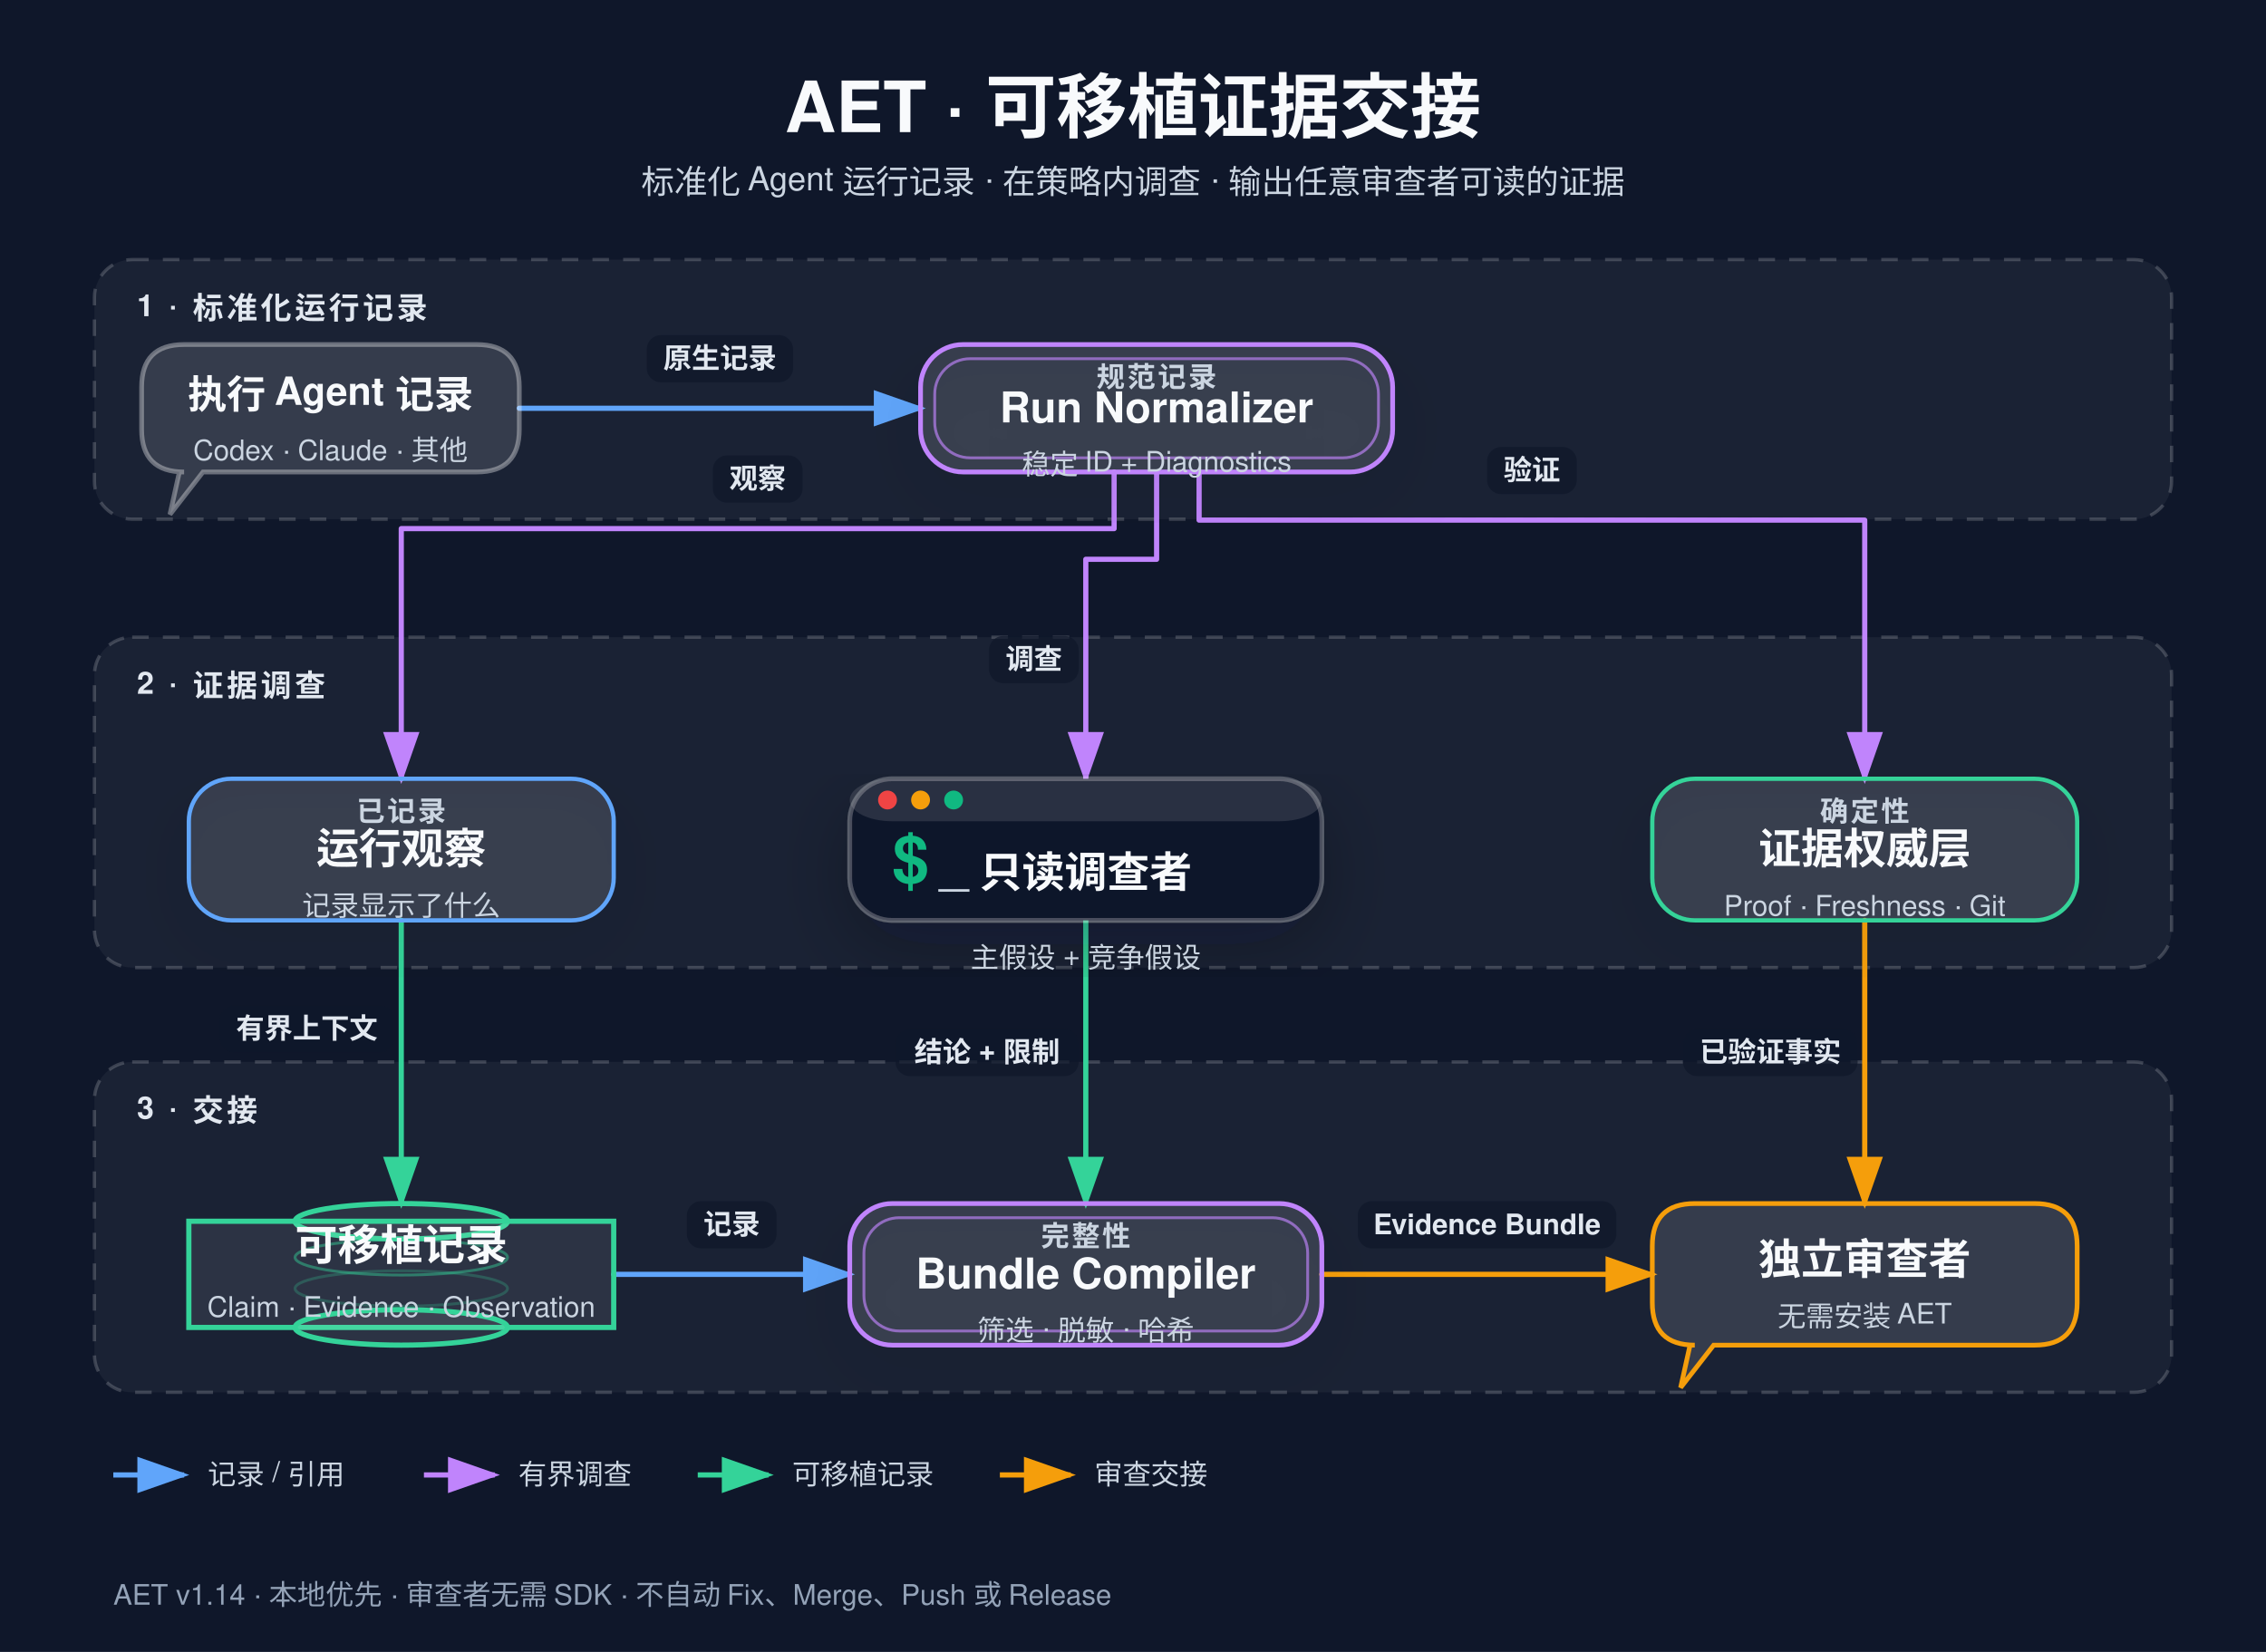
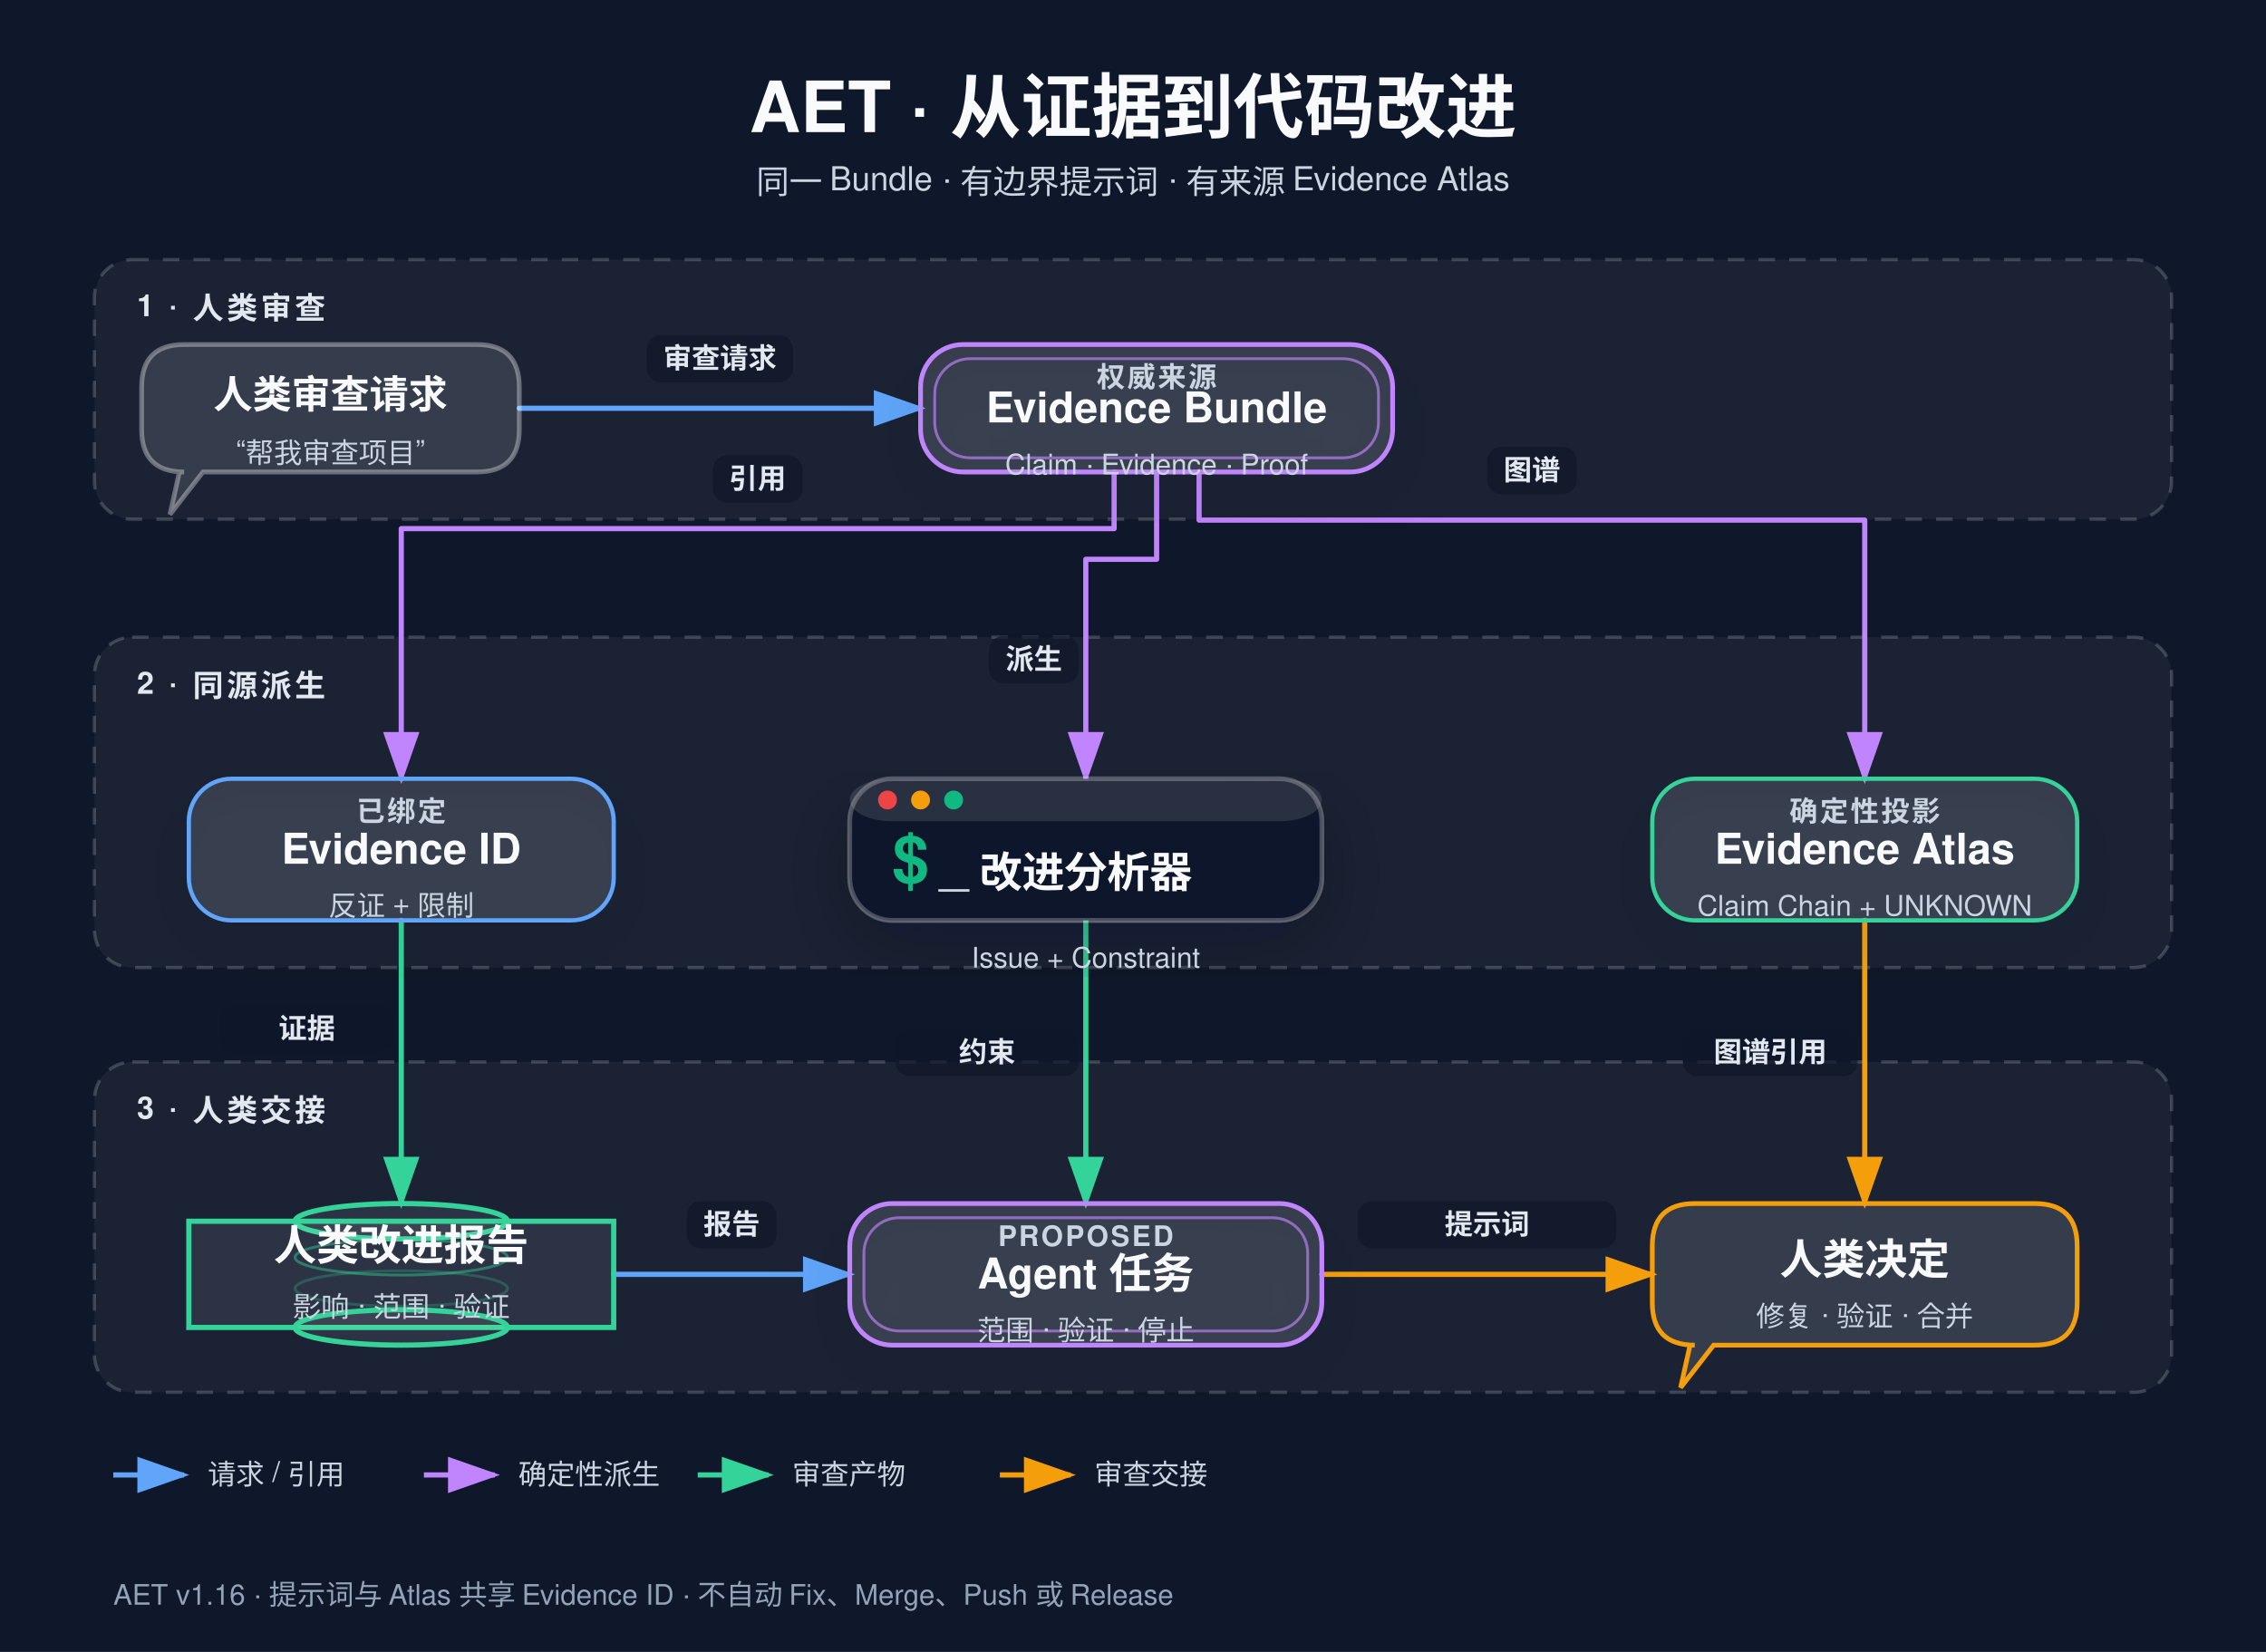
<svg xmlns="http://www.w3.org/2000/svg" viewBox="0 0 960 700" width="960" height="700" data-generator="fireworks-tech-graph" data-schema-version="1" data-text-metrics="heuristic-v1" data-style-id="5" data-visual-theme="Glassmorphism" data-diagram-type="agent" data-motion-scene="agent-orchestration" data-semantic-profile="generic" data-semantic-valid="true" data-quality-profile="showcase" data-max-bends-per-edge="2" data-max-total-bends="8" data-max-route-stretch="1.35" data-max-bridged-crossings="0" data-min-node-gap="40.0" data-min-container-gutter="20.0" data-min-label-clearance="4.0" data-min-segment-length="16.0">
  <defs>
    <marker id="arrowA" markerWidth="10" markerHeight="7" refX="9" refY="3.5" orient="auto">
      <polygon points="0 0, 10 3.5, 0 7" fill="#c084fc" />
    </marker>
    <marker id="arrowB" markerWidth="10" markerHeight="7" refX="9" refY="3.5" orient="auto">
      <polygon points="0 0, 10 3.5, 0 7" fill="#34d399" />
    </marker>
    <marker id="arrowC" markerWidth="10" markerHeight="7" refX="9" refY="3.5" orient="auto">
      <polygon points="0 0, 10 3.5, 0 7" fill="#60a5fa" />
    </marker>
    <marker id="arrowE" markerWidth="10" markerHeight="7" refX="9" refY="3.5" orient="auto">
      <polygon points="0 0, 10 3.5, 0 7" fill="#fb923c" />
    </marker>
    <marker id="arrowF" markerWidth="10" markerHeight="7" refX="9" refY="3.5" orient="auto">
      <polygon points="0 0, 10 3.5, 0 7" fill="#f472b6" />
    </marker>
    <marker id="arrowG" markerWidth="10" markerHeight="7" refX="9" refY="3.5" orient="auto">
      <polygon points="0 0, 10 3.5, 0 7" fill="#f59e0b" />
    </marker>
    <marker id="arrowH" markerWidth="10" markerHeight="7" refX="9" refY="3.5" orient="auto">
      <polygon points="0 0, 10 3.5, 0 7" fill="#cbd5e1" />
    </marker>
    <filter id="shadowSoft" x="-20%" y="-20%" width="140%" height="160%">
      <feDropShadow dx="0" dy="3" stdDeviation="6" flood-color="#0f172a" flood-opacity="0.12" />
    </filter>
    <filter id="shadowGlass" x="-20%" y="-20%" width="140%" height="160%">
      <feDropShadow dx="0" dy="10" stdDeviation="16" flood-color="#020617" flood-opacity="0.28" />
    </filter>
    <style>
    text { font-family: 'Helvetica Neue', Helvetica, Arial, 'PingFang SC', 'Microsoft YaHei', 'Microsoft JhengHei', 'SimHei', sans-serif; }
    .title { font-size: 30px; font-weight: 700; fill: #f8fafc; }
    .subtitle { font-size: 14px; font-weight: 500; fill: #cbd5e1; }
    .section { font-size: 13px; font-weight: 700; fill: #e2e8f0; letter-spacing: 1.4px; }
    .section-sub { font-size: 12px; font-weight: 500; fill: #94a3b8; }
    .node-title { font-weight: 700; fill: #f8fafc; }
    .node-sub { font-size: 12px; font-weight: 500; fill: #cbd5e1; }
    .node-type { font-size: 12px; font-weight: 700; fill: #cbd5e1; letter-spacing: 0.08em; }
    .arrow-label { font-size: 12px; font-weight: 600; fill: #e2e8f0; }
    .legend { font-size: 12px; font-weight: 500; fill: #cbd5e1; }
    .footnote { font-size: 12px; font-weight: 500; fill: #94a3b8; }
    .metric-label { font-size: 8.5px; font-weight: 700; fill: #94a3b8; text-transform: uppercase; }
    .metric-value { font-size: 9.5px; font-weight: 700; fill: #f8fafc; }
    </style>
  </defs>
  <rect data-graph-role="background" width="960.0" height="700.0" fill="#0f172a" />
-   <text x="480.0" y="56" text-anchor="middle" class="title">AET · 可移植证据交接</text>
-   <text x="480.0" y="82" text-anchor="middle" class="subtitle">标准化 Agent 运行记录 · 在策略内调查 · 输出任意审查者可读的证据</text>
+   <text x="480.0" y="56" text-anchor="middle" class="title">AET · 从证据到代码改进</text>
+   <text x="480.0" y="82" text-anchor="middle" class="subtitle">同一 Bundle · 有边界提示词 · 有来源 Evidence Atlas</text>
  <g id="question" data-graph-role="container" data-container-id="question" data-semantic-role="boundary" data-graph-bounds="40,110,920,220">
    <rect data-graph-role="container" x="40.0" y="110.0" width="880.0" height="110.0" rx="16.0" fill="rgba(255,255,255,0.05)" stroke="rgba(255,255,255,0.18)" stroke-width="1.4" stroke-dasharray="7 6" />
-     <text x="58.0" y="134.0" class="section">1 · 标准化运行记录</text>
+     <text x="58.0" y="134.0" class="section">1 · 人类审查</text>
    <rect id="question-header" data-graph-role="reserved" data-reserved-kind="container-header" x="48" y="116" width="145.44" height="30" fill="none" stroke="none" />
  </g>
  <g id="investigate" data-graph-role="container" data-container-id="investigate" data-semantic-role="boundary" data-graph-bounds="40,270,920,410">
    <rect data-graph-role="container" x="40.0" y="270.0" width="880.0" height="140.0" rx="16.0" fill="rgba(255,255,255,0.05)" stroke="rgba(255,255,255,0.18)" stroke-width="1.4" stroke-dasharray="7 6" />
-     <text x="58.0" y="294.0" class="section">2 · 证据调查</text>
+     <text x="58.0" y="294.0" class="section">2 · 同源派生</text>
    <rect id="investigate-header" data-graph-role="reserved" data-reserved-kind="container-header" x="48" y="276" width="106.44" height="30" fill="none" stroke="none" />
  </g>
  <g id="decide" data-graph-role="container" data-container-id="decide" data-semantic-role="boundary" data-graph-bounds="40,450,920,590">
    <rect data-graph-role="container" x="40.0" y="450.0" width="880.0" height="140.0" rx="16.0" fill="rgba(255,255,255,0.05)" stroke="rgba(255,255,255,0.18)" stroke-width="1.4" stroke-dasharray="7 6" />
-     <text x="58.0" y="474.0" class="section">3 · 交接</text>
+     <text x="58.0" y="474.0" class="section">3 · 人类交接</text>
    <rect id="decide-header" data-graph-role="reserved" data-reserved-kind="container-header" x="48" y="456" width="80.44" height="30" fill="none" stroke="none" />
  </g>
  <path id="brief" data-graph-role="edge" data-edge-id="brief" data-source="request" data-target="coordinator" data-edge-kind="flow" data-topic-id="" data-flow="read" data-motion-role="ingress" data-motion-stage="1" data-motion-order="0" data-protocol="" data-via="" data-critical-path-id="" data-critical-hop="" data-critical-hops="" data-critical="false" data-bends="0" data-route-stretch="1.0" data-bridges="" d="M 220,173 L 390,173" fill="none" stroke="#60a5fa" stroke-width="2.2" stroke-linecap="round" stroke-linejoin="round" marker-end="url(#arrowC)" />
  <path id="a-delegate-research" data-graph-role="edge" data-edge-id="a-delegate-research" data-source="coordinator" data-target="research" data-edge-kind="flow" data-topic-id="" data-flow="control" data-motion-role="delegate" data-motion-stage="2" data-motion-order="0" data-protocol="" data-via="" data-critical-path-id="" data-critical-hop="" data-critical-hops="" data-critical="false" data-bends="2" data-route-stretch="1.0" data-bridges="" d="M 472,200 L 472,224 L 170,224 L 170,330" fill="none" stroke="#c084fc" stroke-width="2.2" stroke-linecap="round" stroke-linejoin="round" marker-end="url(#arrowA)" />
  <path id="b-delegate-coding" data-graph-role="edge" data-edge-id="b-delegate-coding" data-source="coordinator" data-target="coding" data-edge-kind="flow" data-topic-id="" data-flow="control" data-motion-role="delegate" data-motion-stage="2" data-motion-order="1" data-protocol="" data-via="" data-critical-path-id="" data-critical-hop="" data-critical-hops="" data-critical="false" data-bends="2" data-route-stretch="1.0" data-bridges="" d="M 490,200 L 490,237 L 460,237 L 460,330" fill="none" stroke="#c084fc" stroke-width="2.2" stroke-linecap="round" stroke-linejoin="round" marker-end="url(#arrowA)" />
  <path id="c-delegate-review" data-graph-role="edge" data-edge-id="c-delegate-review" data-source="coordinator" data-target="review" data-edge-kind="flow" data-topic-id="" data-flow="control" data-motion-role="delegate" data-motion-stage="2" data-motion-order="2" data-protocol="" data-via="" data-critical-path-id="" data-critical-hop="" data-critical-hops="" data-critical="false" data-bends="2" data-route-stretch="1.0" data-bridges="" d="M 508,200 L 508,220.4 L 790,220.4 L 790,330" fill="none" stroke="#c084fc" stroke-width="2.2" stroke-linecap="round" stroke-linejoin="round" marker-end="url(#arrowA)" />
  <path id="research-write" data-graph-role="edge" data-edge-id="research-write" data-source="research" data-target="memory" data-edge-kind="flow" data-topic-id="" data-flow="write" data-motion-role="evidence" data-motion-stage="3" data-motion-order="0" data-protocol="" data-via="" data-critical-path-id="" data-critical-hop="" data-critical-hops="" data-critical="false" data-bends="0" data-route-stretch="1.0" data-bridges="" d="M 170,390 L 170,510" fill="none" stroke="#34d399" stroke-width="2.2" stroke-linecap="round" stroke-linejoin="round" marker-end="url(#arrowB)" />
  <path id="memory-merge" data-graph-role="edge" data-edge-id="memory-merge" data-source="memory" data-target="synthesis" data-edge-kind="flow" data-topic-id="" data-flow="read" data-motion-role="context" data-motion-stage="4" data-motion-order="0" data-protocol="" data-via="" data-critical-path-id="" data-critical-hop="" data-critical-hops="" data-critical="false" data-bends="0" data-route-stretch="1.0" data-bridges="" d="M 260,540 L 360,540" fill="none" stroke="#60a5fa" stroke-width="2.2" stroke-linecap="round" stroke-linejoin="round" marker-end="url(#arrowC)" />
  <path id="coding-merge" data-graph-role="edge" data-edge-id="coding-merge" data-source="coding" data-target="synthesis" data-edge-kind="flow" data-topic-id="" data-flow="write" data-motion-role="artifact" data-motion-stage="3" data-motion-order="1" data-protocol="" data-via="" data-critical-path-id="" data-critical-hop="" data-critical-hops="" data-critical="false" data-bends="0" data-route-stretch="1.0" data-bridges="" d="M 460,390 L 460,510" fill="none" stroke="#34d399" stroke-width="2.2" stroke-linecap="round" stroke-linejoin="round" marker-end="url(#arrowB)" />
  <path id="review-output" data-graph-role="edge" data-edge-id="review-output" data-source="review" data-target="response" data-edge-kind="flow" data-topic-id="" data-flow="feedback" data-motion-role="approval" data-motion-stage="5" data-motion-order="1" data-protocol="" data-via="" data-critical-path-id="" data-critical-hop="" data-critical-hops="" data-critical="false" data-bends="0" data-route-stretch="1.0" data-bridges="" d="M 790,390 L 790,510" fill="none" stroke="#f59e0b" stroke-width="2.2" stroke-linecap="round" stroke-linejoin="round" marker-end="url(#arrowG)" />
  <path id="deliver" data-graph-role="edge" data-edge-id="deliver" data-source="synthesis" data-target="response" data-edge-kind="flow" data-topic-id="" data-flow="feedback" data-motion-role="deliver" data-motion-stage="5" data-motion-order="0" data-protocol="" data-via="" data-critical-path-id="" data-critical-hop="" data-critical-hops="" data-critical="false" data-bends="0" data-route-stretch="1.0" data-bridges="" d="M 560,540 L 700,540" fill="none" stroke="#f59e0b" stroke-width="2.2" stroke-linecap="round" stroke-linejoin="round" marker-end="url(#arrowG)" />
  <g id="node-request" data-graph-role="node" data-node-id="request" data-semantic-role="speech" data-motion-role="" data-motion-stage="" data-motion-order="" data-parent="" data-deployment-id="" data-topic-id="" data-span-id="" data-station-order="" data-status="" data-start-ms="" data-duration-ms="" data-parent-span="" data-graph-bounds="60,146,220,200">
    <path d="M 78.0 146.0 L 202.0 146.0 Q 220.0 146.0 220.0 164.0 L 220.0 182.0 Q 220.0 200.0 202.0 200.0 L 86.0 200.0 L 72.0 218.0 L 76.0 200.0 L 78.0 200.0 Q 60.0 200.0 60.0 182.0 L 60.0 164.0 Q 60.0 146.0 78.0 146.0 Z" fill="rgba(255,255,255,0.12)" stroke="rgba(255,255,255,0.35)" stroke-width="2.0" />
-     <text x="140.0" y="173.0" text-anchor="middle" class="node-title" font-size="16.52">执行 Agent 记录</text>
-     <text x="140.0" y="195.0" text-anchor="middle" class="node-sub">Codex · Claude · 其他</text>
+     <text x="140.0" y="173.0" text-anchor="middle" class="node-title" font-size="16.52">人类审查请求</text>
+     <text x="140.0" y="195.0" text-anchor="middle" class="node-sub">“帮我审查项目”</text>
  </g>
  <g id="node-coordinator" data-graph-role="node" data-node-id="coordinator" data-semantic-role="double_rect" data-motion-role="" data-motion-stage="" data-motion-order="" data-parent="" data-deployment-id="" data-topic-id="" data-span-id="" data-station-order="" data-status="" data-start-ms="" data-duration-ms="" data-parent-span="" data-graph-bounds="390,146,590,200">
    <rect x="390.0" y="146.0" width="200.0" height="54.0" rx="18.0" fill="rgba(255,255,255,0.12)" stroke="#c084fc" stroke-width="2.0" filter="url(#shadowGlass)" />
    <rect x="396.0" y="152.0" width="188.0" height="42.0" rx="15.0" fill="none" stroke="#c084fc" stroke-width="1.2" opacity="0.65" />
-     <text x="490.0" y="164.0" text-anchor="middle" class="node-type">规范记录</text>
-     <text x="490.0" y="179.0" text-anchor="middle" class="node-title" font-size="18.0">Run Normalizer</text>
-     <text x="490.0" y="201.0" text-anchor="middle" class="node-sub">稳定 ID + Diagnostics</text>
+     <text x="490.0" y="164.0" text-anchor="middle" class="node-type">权威来源</text>
+     <text x="490.0" y="179.0" text-anchor="middle" class="node-title" font-size="18.0">Evidence Bundle</text>
+     <text x="490.0" y="201.0" text-anchor="middle" class="node-sub">Claim · Evidence · Proof</text>
  </g>
  <g id="node-research" data-graph-role="node" data-node-id="research" data-semantic-role="rect" data-motion-role="" data-motion-stage="" data-motion-order="" data-parent="" data-deployment-id="" data-topic-id="" data-span-id="" data-station-order="" data-status="" data-start-ms="" data-duration-ms="" data-parent-span="" data-graph-bounds="80,330,260,390">
    <rect x="80.0" y="330.0" width="180.0" height="60.0" rx="18.0" fill="rgba(255,255,255,0.12)" stroke="#60a5fa" stroke-width="1.8" filter="url(#shadowGlass)" />
-     <text x="170.0" y="348.0" text-anchor="middle" class="node-type">已记录</text>
-     <text x="170.0" y="366.0" text-anchor="middle" class="node-title" font-size="18.0">运行观察</text>
-     <text x="170.0" y="388.0" text-anchor="middle" class="node-sub">记录显示了什么</text>
+     <text x="170.0" y="348.0" text-anchor="middle" class="node-type">已绑定</text>
+     <text x="170.0" y="366.0" text-anchor="middle" class="node-title" font-size="18.0">Evidence ID</text>
+     <text x="170.0" y="388.0" text-anchor="middle" class="node-sub">反证 + 限制</text>
  </g>
  <g id="node-coding" data-graph-role="node" data-node-id="coding" data-semantic-role="terminal" data-motion-role="" data-motion-stage="" data-motion-order="" data-parent="" data-deployment-id="" data-topic-id="" data-span-id="" data-station-order="" data-status="" data-start-ms="" data-duration-ms="" data-parent-span="" data-graph-bounds="360,330,560,390">
    <rect x="360.0" y="330.0" width="200.0" height="60.0" rx="18.0" fill="#0f172a" stroke="rgba(255,255,255,0.24)" stroke-width="2.0" filter="url(#shadowGlass)" />
    <rect x="360.0" y="330.0" width="200.0" height="18" rx="18.0" fill="rgba(255,255,255,0.12)" opacity="0.95" />
    <circle cx="376.0" cy="339.0" r="4" fill="#ef4444" />
    <circle cx="390.0" cy="339.0" r="4" fill="#f59e0b" />
    <circle cx="404.0" cy="339.0" r="4" fill="#10b981" />
    <text x="378.0" y="374.0" font-size="28" font-weight="700" fill="#10b981">$</text>
    <text x="398.0" y="374.0" font-size="22" font-weight="500" fill="#cbd5e1">_</text>
-     <text x="460.0" y="376.0" text-anchor="middle" class="node-title" font-size="18.0">只读调查者</text>
-     <text x="460.0" y="410.0" text-anchor="middle" class="node-sub">主假设 + 竞争假设</text>
+     <text x="460.0" y="376.0" text-anchor="middle" class="node-title" font-size="18.0">改进分析器</text>
+     <text x="460.0" y="410.0" text-anchor="middle" class="node-sub">Issue + Constraint</text>
  </g>
  <g id="node-review" data-graph-role="node" data-node-id="review" data-semantic-role="rect" data-motion-role="" data-motion-stage="" data-motion-order="" data-parent="" data-deployment-id="" data-topic-id="" data-span-id="" data-station-order="" data-status="" data-start-ms="" data-duration-ms="" data-parent-span="" data-graph-bounds="700,330,880,390">
    <rect x="700.0" y="330.0" width="180.0" height="60.0" rx="18.0" fill="rgba(255,255,255,0.12)" stroke="#34d399" stroke-width="1.8" filter="url(#shadowGlass)" />
-     <text x="790.0" y="348.0" text-anchor="middle" class="node-type">确定性</text>
-     <text x="790.0" y="366.0" text-anchor="middle" class="node-title" font-size="18.0">证据权威层</text>
-     <text x="790.0" y="388.0" text-anchor="middle" class="node-sub">Proof · Freshness · Git</text>
+     <text x="790.0" y="348.0" text-anchor="middle" class="node-type">确定性投影</text>
+     <text x="790.0" y="366.0" text-anchor="middle" class="node-title" font-size="18.0">Evidence Atlas</text>
+     <text x="790.0" y="388.0" text-anchor="middle" class="node-sub">Claim Chain + UNKNOWN</text>
  </g>
  <g id="node-memory" data-graph-role="node" data-node-id="memory" data-semantic-role="cylinder" data-motion-role="" data-motion-stage="" data-motion-order="" data-parent="" data-deployment-id="" data-topic-id="" data-span-id="" data-station-order="" data-status="" data-start-ms="" data-duration-ms="" data-parent-span="" data-graph-bounds="80,510,260,570">
    <ellipse cx="170.0" cy="517.5" rx="45.0" ry="7.5" fill="rgba(255,255,255,0.08)" stroke="#34d399" stroke-width="2.2" />
    <rect x="80.0" y="517.5" width="180.0" height="45.0" fill="rgba(255,255,255,0.08)" stroke="#34d399" stroke-width="2.2" />
    <ellipse cx="170.0" cy="562.5" rx="45.0" ry="7.5" fill="rgba(255,255,255,0.08)" stroke="#34d399" stroke-width="2.2" />
    <ellipse cx="170.0" cy="532.8" rx="45.0" ry="7.5" fill="none" stroke="#34d399" stroke-opacity="0.45" stroke-width="1.2" />
    <ellipse cx="170.0" cy="546.0" rx="45.0" ry="7.5" fill="none" stroke="#34d399" stroke-opacity="0.25" stroke-width="1.2" />
-     <text x="170.0" y="534.0" text-anchor="middle" class="node-title" font-size="18.0">可移植记录</text>
-     <text x="170.0" y="558.0" text-anchor="middle" class="node-sub">Claim · Evidence · Observation</text>
+     <text x="170.0" y="534.0" text-anchor="middle" class="node-title" font-size="18.0">人类改进报告</text>
+     <text x="170.0" y="558.0" text-anchor="middle" class="node-sub">影响 · 范围 · 验证</text>
  </g>
  <g id="node-synthesis" data-graph-role="node" data-node-id="synthesis" data-semantic-role="double_rect" data-motion-role="" data-motion-stage="" data-motion-order="" data-parent="" data-deployment-id="" data-topic-id="" data-span-id="" data-station-order="" data-status="" data-start-ms="" data-duration-ms="" data-parent-span="" data-graph-bounds="360,510,560,570">
    <rect x="360.0" y="510.0" width="200.0" height="60.0" rx="18.0" fill="rgba(255,255,255,0.12)" stroke="#c084fc" stroke-width="2.0" filter="url(#shadowGlass)" />
    <rect x="366.0" y="516.0" width="188.0" height="48.0" rx="15.0" fill="none" stroke="#c084fc" stroke-width="1.2" opacity="0.65" />
-     <text x="460.0" y="528.0" text-anchor="middle" class="node-type">完整性</text>
-     <text x="460.0" y="546.0" text-anchor="middle" class="node-title" font-size="18.0">Bundle Compiler</text>
-     <text x="460.0" y="568.0" text-anchor="middle" class="node-sub">筛选 · 脱敏 · 哈希</text>
+     <text x="460.0" y="528.0" text-anchor="middle" class="node-type">PROPOSED</text>
+     <text x="460.0" y="546.0" text-anchor="middle" class="node-title" font-size="18.0">Agent 任务</text>
+     <text x="460.0" y="568.0" text-anchor="middle" class="node-sub">范围 · 验证 · 停止</text>
  </g>
  <g id="node-response" data-graph-role="node" data-node-id="response" data-semantic-role="speech" data-motion-role="" data-motion-stage="" data-motion-order="" data-parent="" data-deployment-id="" data-topic-id="" data-span-id="" data-station-order="" data-status="" data-start-ms="" data-duration-ms="" data-parent-span="" data-graph-bounds="700,510,880,570">
    <path d="M 718.0 510.0 L 862.0 510.0 Q 880.0 510.0 880.0 528.0 L 880.0 552.0 Q 880.0 570.0 862.0 570.0 L 726.0 570.0 L 712.0 588.0 L 716.0 570.0 L 718.0 570.0 Q 700.0 570.0 700.0 552.0 L 700.0 528.0 Q 700.0 510.0 718.0 510.0 Z" fill="rgba(255,255,255,0.12)" stroke="#f59e0b" stroke-width="2.0" />
-     <text x="790.0" y="540.0" text-anchor="middle" class="node-title" font-size="18.0">独立审查者</text>
-     <text x="790.0" y="562.0" text-anchor="middle" class="node-sub">无需安装 AET</text>
+     <text x="790.0" y="540.0" text-anchor="middle" class="node-title" font-size="18.0">人类决定</text>
+     <text x="790.0" y="562.0" text-anchor="middle" class="node-sub">修复 · 验证 · 合并</text>
  </g>
  <g id="brief-label" data-graph-role="label" data-owner="brief" data-graph-bounds="274,142,336,162">
    <rect x="274.0" y="142.0" width="62.0" height="20" rx="6" fill="rgba(15,23,42,0.7)" opacity="1" />
-     <text x="305.0" y="156.0" text-anchor="middle" class="arrow-label">原生记录</text>
+     <text x="305.0" y="156.0" text-anchor="middle" class="arrow-label">审查请求</text>
  </g>
  <g id="a-delegate-research-label" data-graph-role="label" data-owner="a-delegate-research" data-graph-bounds="302,193,340,213">
    <rect x="302.0" y="193.0" width="38.0" height="20" rx="6" fill="rgba(15,23,42,0.7)" opacity="1" />
-     <text x="321.0" y="207.0" text-anchor="middle" class="arrow-label">观察</text>
+     <text x="321.0" y="207.0" text-anchor="middle" class="arrow-label">引用</text>
  </g>
  <g id="b-delegate-coding-label" data-graph-role="label" data-owner="b-delegate-coding" data-graph-bounds="419,269.5,457,289.5">
    <rect x="419.0" y="269.5" width="38.0" height="20" rx="6" fill="rgba(15,23,42,0.7)" opacity="1" />
-     <text x="438.0" y="283.5" text-anchor="middle" class="arrow-label">调查</text>
+     <text x="438.0" y="283.5" text-anchor="middle" class="arrow-label">派生</text>
  </g>
  <g id="c-delegate-review-label" data-graph-role="label" data-owner="c-delegate-review" data-graph-bounds="630,189.4,668,209.4">
    <rect x="630.0" y="189.4" width="38.0" height="20" rx="6" fill="rgba(15,23,42,0.7)" opacity="1" />
-     <text x="649.0" y="203.4" text-anchor="middle" class="arrow-label">验证</text>
+     <text x="649.0" y="203.4" text-anchor="middle" class="arrow-label">图谱</text>
  </g>
  <g id="research-write-label" data-graph-role="label" data-owner="research-write" data-graph-bounds="93,426,167,446">
    <rect x="93.0" y="426.0" width="74.0" height="20" rx="6" fill="rgba(15,23,42,0.7)" opacity="1" />
-     <text x="130.0" y="440.0" text-anchor="middle" class="arrow-label">有界上下文</text>
+     <text x="130.0" y="440.0" text-anchor="middle" class="arrow-label">证据</text>
  </g>
  <g id="memory-merge-label" data-graph-role="label" data-owner="memory-merge" data-graph-bounds="291,509,329,529">
    <rect x="291.0" y="509.0" width="38.0" height="20" rx="6" fill="rgba(15,23,42,0.7)" opacity="1" />
-     <text x="310.0" y="523.0" text-anchor="middle" class="arrow-label">记录</text>
+     <text x="310.0" y="523.0" text-anchor="middle" class="arrow-label">报告</text>
  </g>
  <g id="coding-merge-label" data-graph-role="label" data-owner="coding-merge" data-graph-bounds="379.4,436,457,456">
    <rect x="379.4" y="436.0" width="77.6" height="20" rx="6" fill="rgba(15,23,42,0.7)" opacity="1" />
-     <text x="418.2" y="450.0" text-anchor="middle" class="arrow-label">结论 + 限制</text>
+     <text x="418.2" y="450.0" text-anchor="middle" class="arrow-label">约束</text>
  </g>
  <g id="review-output-label" data-graph-role="label" data-owner="review-output" data-graph-bounds="713,436,787,456">
    <rect x="713.0" y="436.0" width="74.0" height="20" rx="6" fill="rgba(15,23,42,0.7)" opacity="1" />
-     <text x="750.0" y="450.0" text-anchor="middle" class="arrow-label">已验证事实</text>
+     <text x="750.0" y="450.0" text-anchor="middle" class="arrow-label">图谱引用</text>
  </g>
  <g id="deliver-label" data-graph-role="label" data-owner="deliver" data-graph-bounds="575.24,509,684.76,529">
    <rect x="575.24" y="509.0" width="109.52" height="20" rx="6" fill="rgba(15,23,42,0.7)" opacity="1" />
-     <text x="630.0" y="523.0" text-anchor="middle" class="arrow-label">Evidence Bundle</text>
+     <text x="630.0" y="523.0" text-anchor="middle" class="arrow-label">提示词</text>
  </g>
  <g id="legend" data-graph-role="legend">
    <rect id="legend-zone" data-graph-role="reserved" data-reserved-kind="legend" x="38" y="611" width="493.6" height="46" rx="10" fill="none" stroke="none" />
    <line data-graph-role="decoration" x1="48.0" y1="625.0" x2="78.0" y2="625.0" stroke="#60a5fa" stroke-width="2.2" marker-end="url(#arrowC)" />
-     <text data-graph-role="decoration" x="88.0" y="629.0" class="legend">记录 / 引用</text>
+     <text data-graph-role="decoration" x="88.0" y="629.0" class="legend">请求 / 引用</text>
    <line data-graph-role="decoration" x1="179.6" y1="625.0" x2="209.6" y2="625.0" stroke="#c084fc" stroke-width="2.2" marker-end="url(#arrowA)" />
-     <text data-graph-role="decoration" x="219.6" y="629.0" class="legend">有界调查</text>
+     <text data-graph-role="decoration" x="219.6" y="629.0" class="legend">确定性派生</text>
    <line data-graph-role="decoration" x1="295.6" y1="625.0" x2="325.6" y2="625.0" stroke="#34d399" stroke-width="2.2" marker-end="url(#arrowB)" />
-     <text data-graph-role="decoration" x="335.6" y="629.0" class="legend">可移植记录</text>
+     <text data-graph-role="decoration" x="335.6" y="629.0" class="legend">审查产物</text>
    <line data-graph-role="decoration" x1="423.6" y1="625.0" x2="453.6" y2="625.0" stroke="#f59e0b" stroke-width="2.2" marker-end="url(#arrowG)" />
    <text data-graph-role="decoration" x="463.6" y="629.0" class="legend">审查交接</text>
  </g>
  <g id="footer" data-graph-role="reserved" data-graph-bounds="48,668,461,684">
-     <text x="48.0" y="680.0" class="footnote">AET v1.14 · 本地优先 · 审查者无需 SDK · 不自动 Fix、Merge、Push 或 Release</text>
+     <text x="48.0" y="680.0" class="footnote">AET v1.16 · 提示词与 Atlas 共享 Evidence ID · 不自动 Fix、Merge、Push 或 Release</text>
  </g>
</svg>
